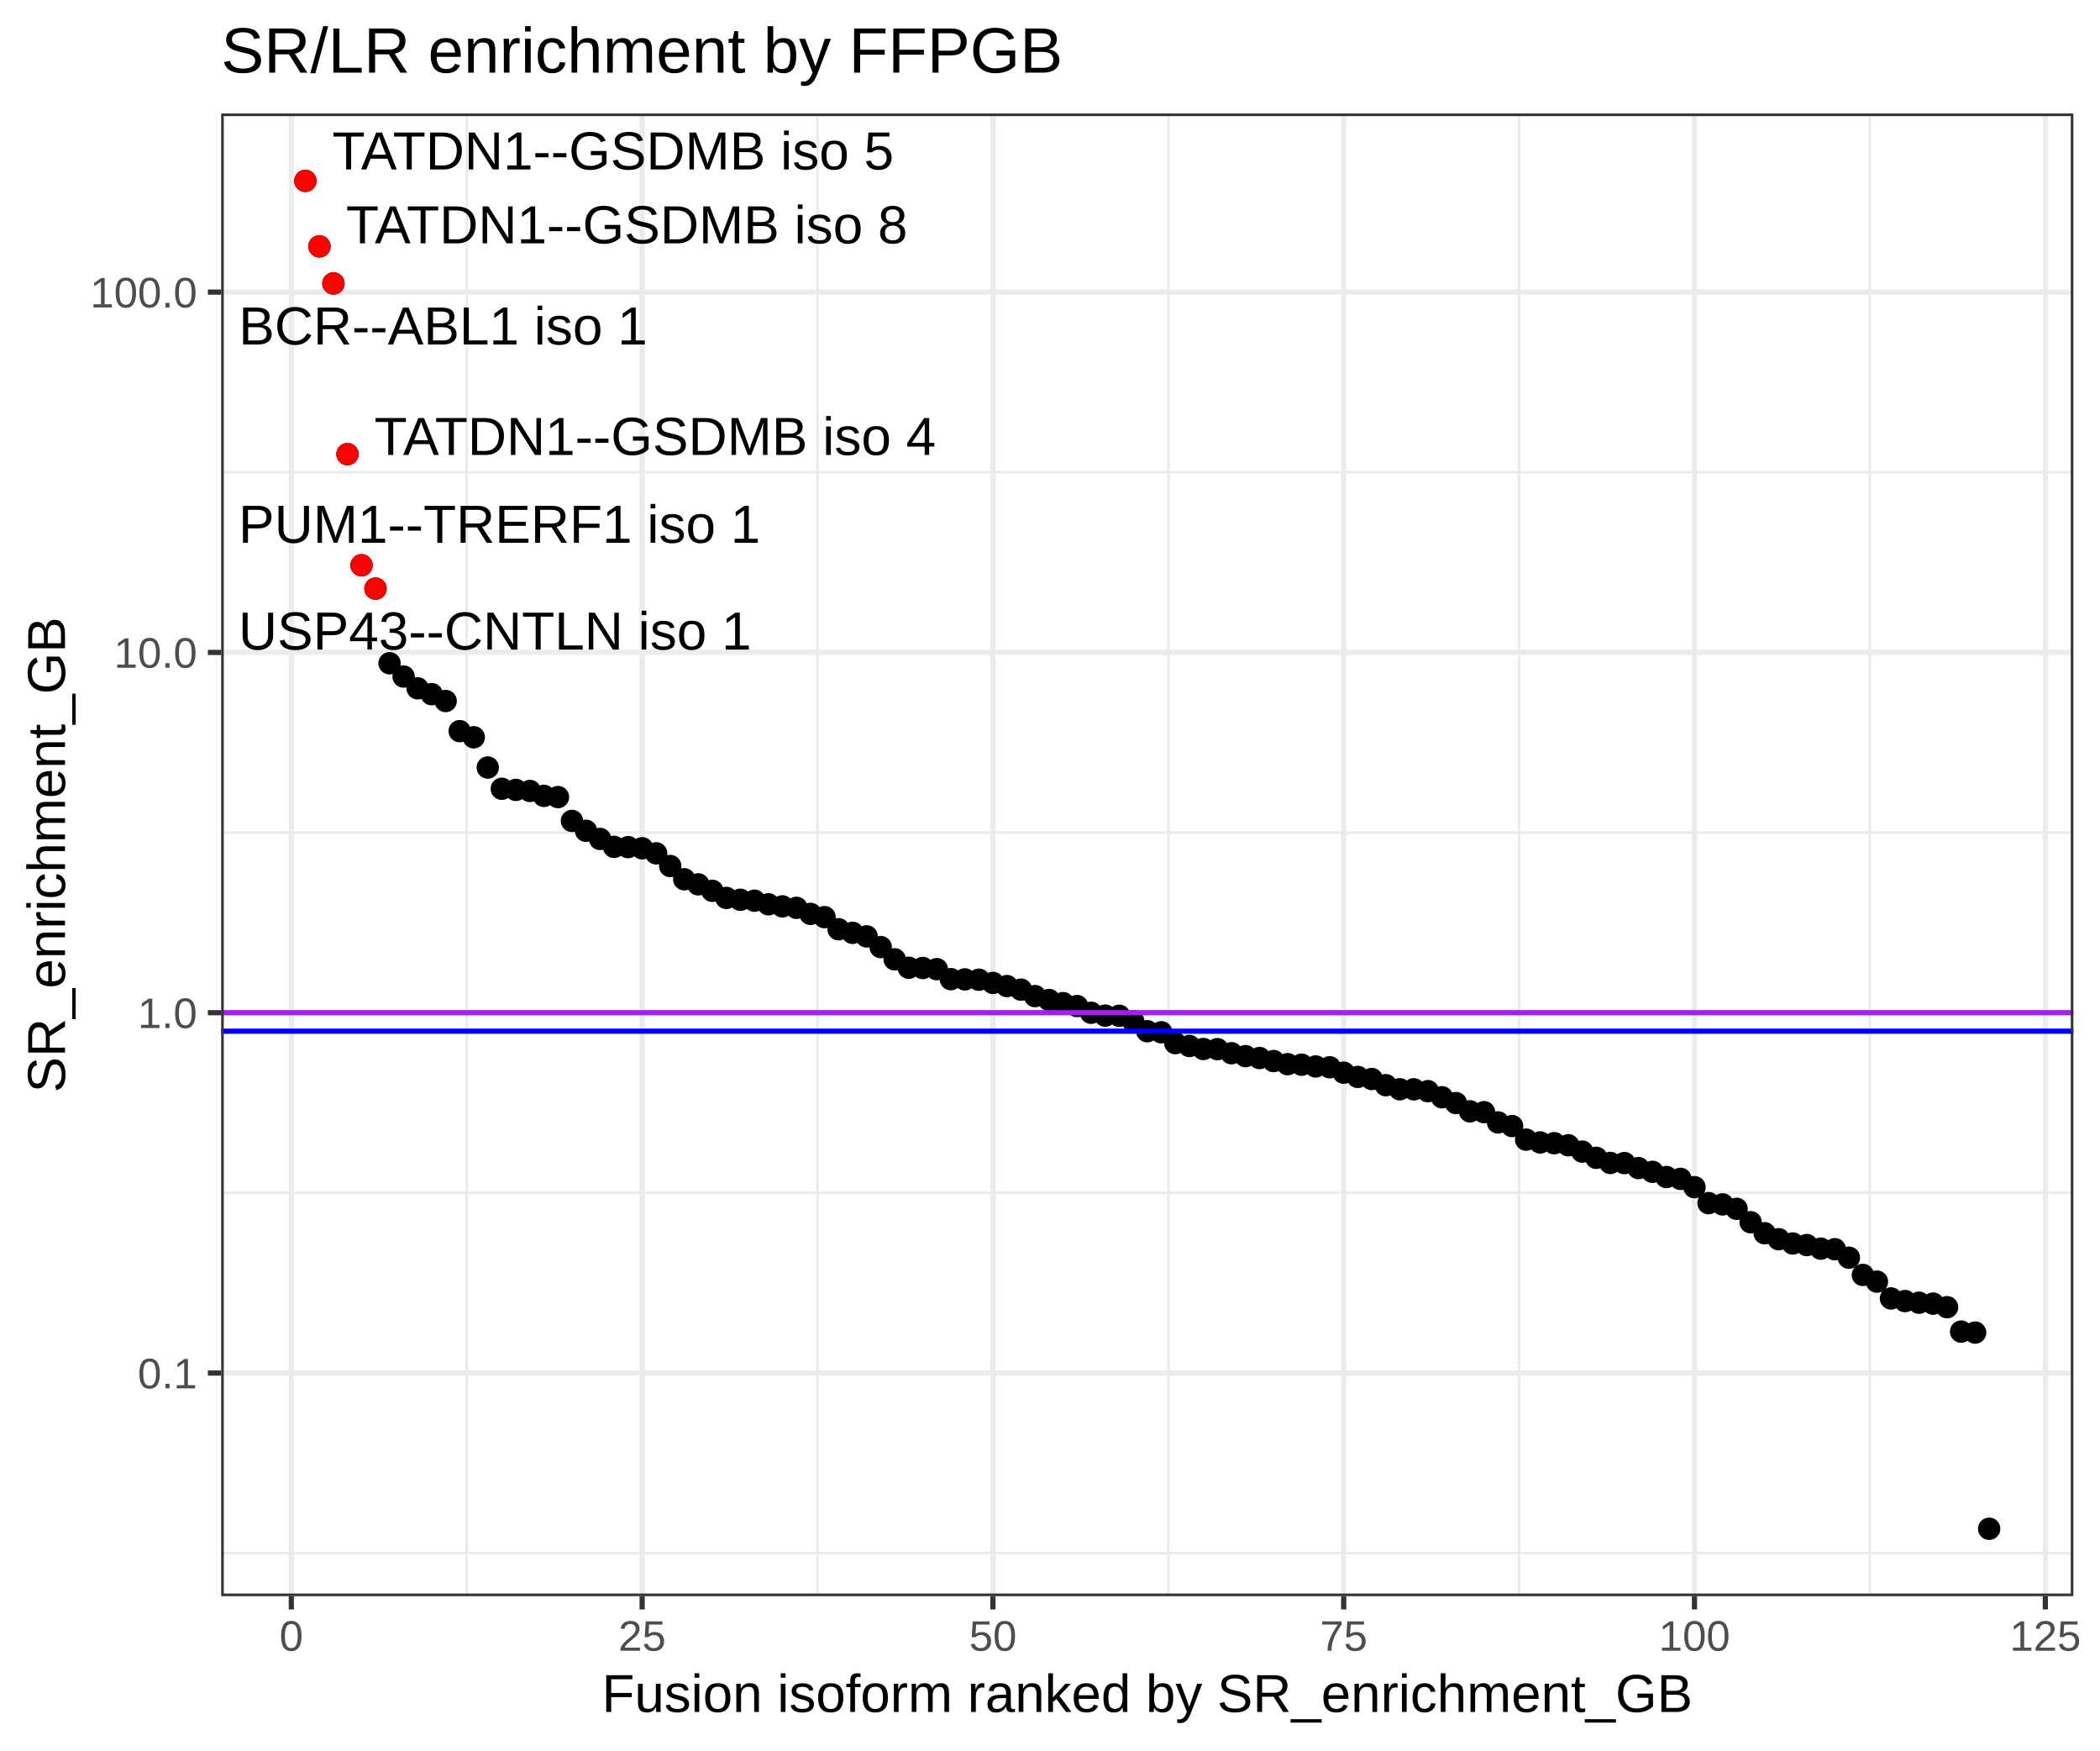
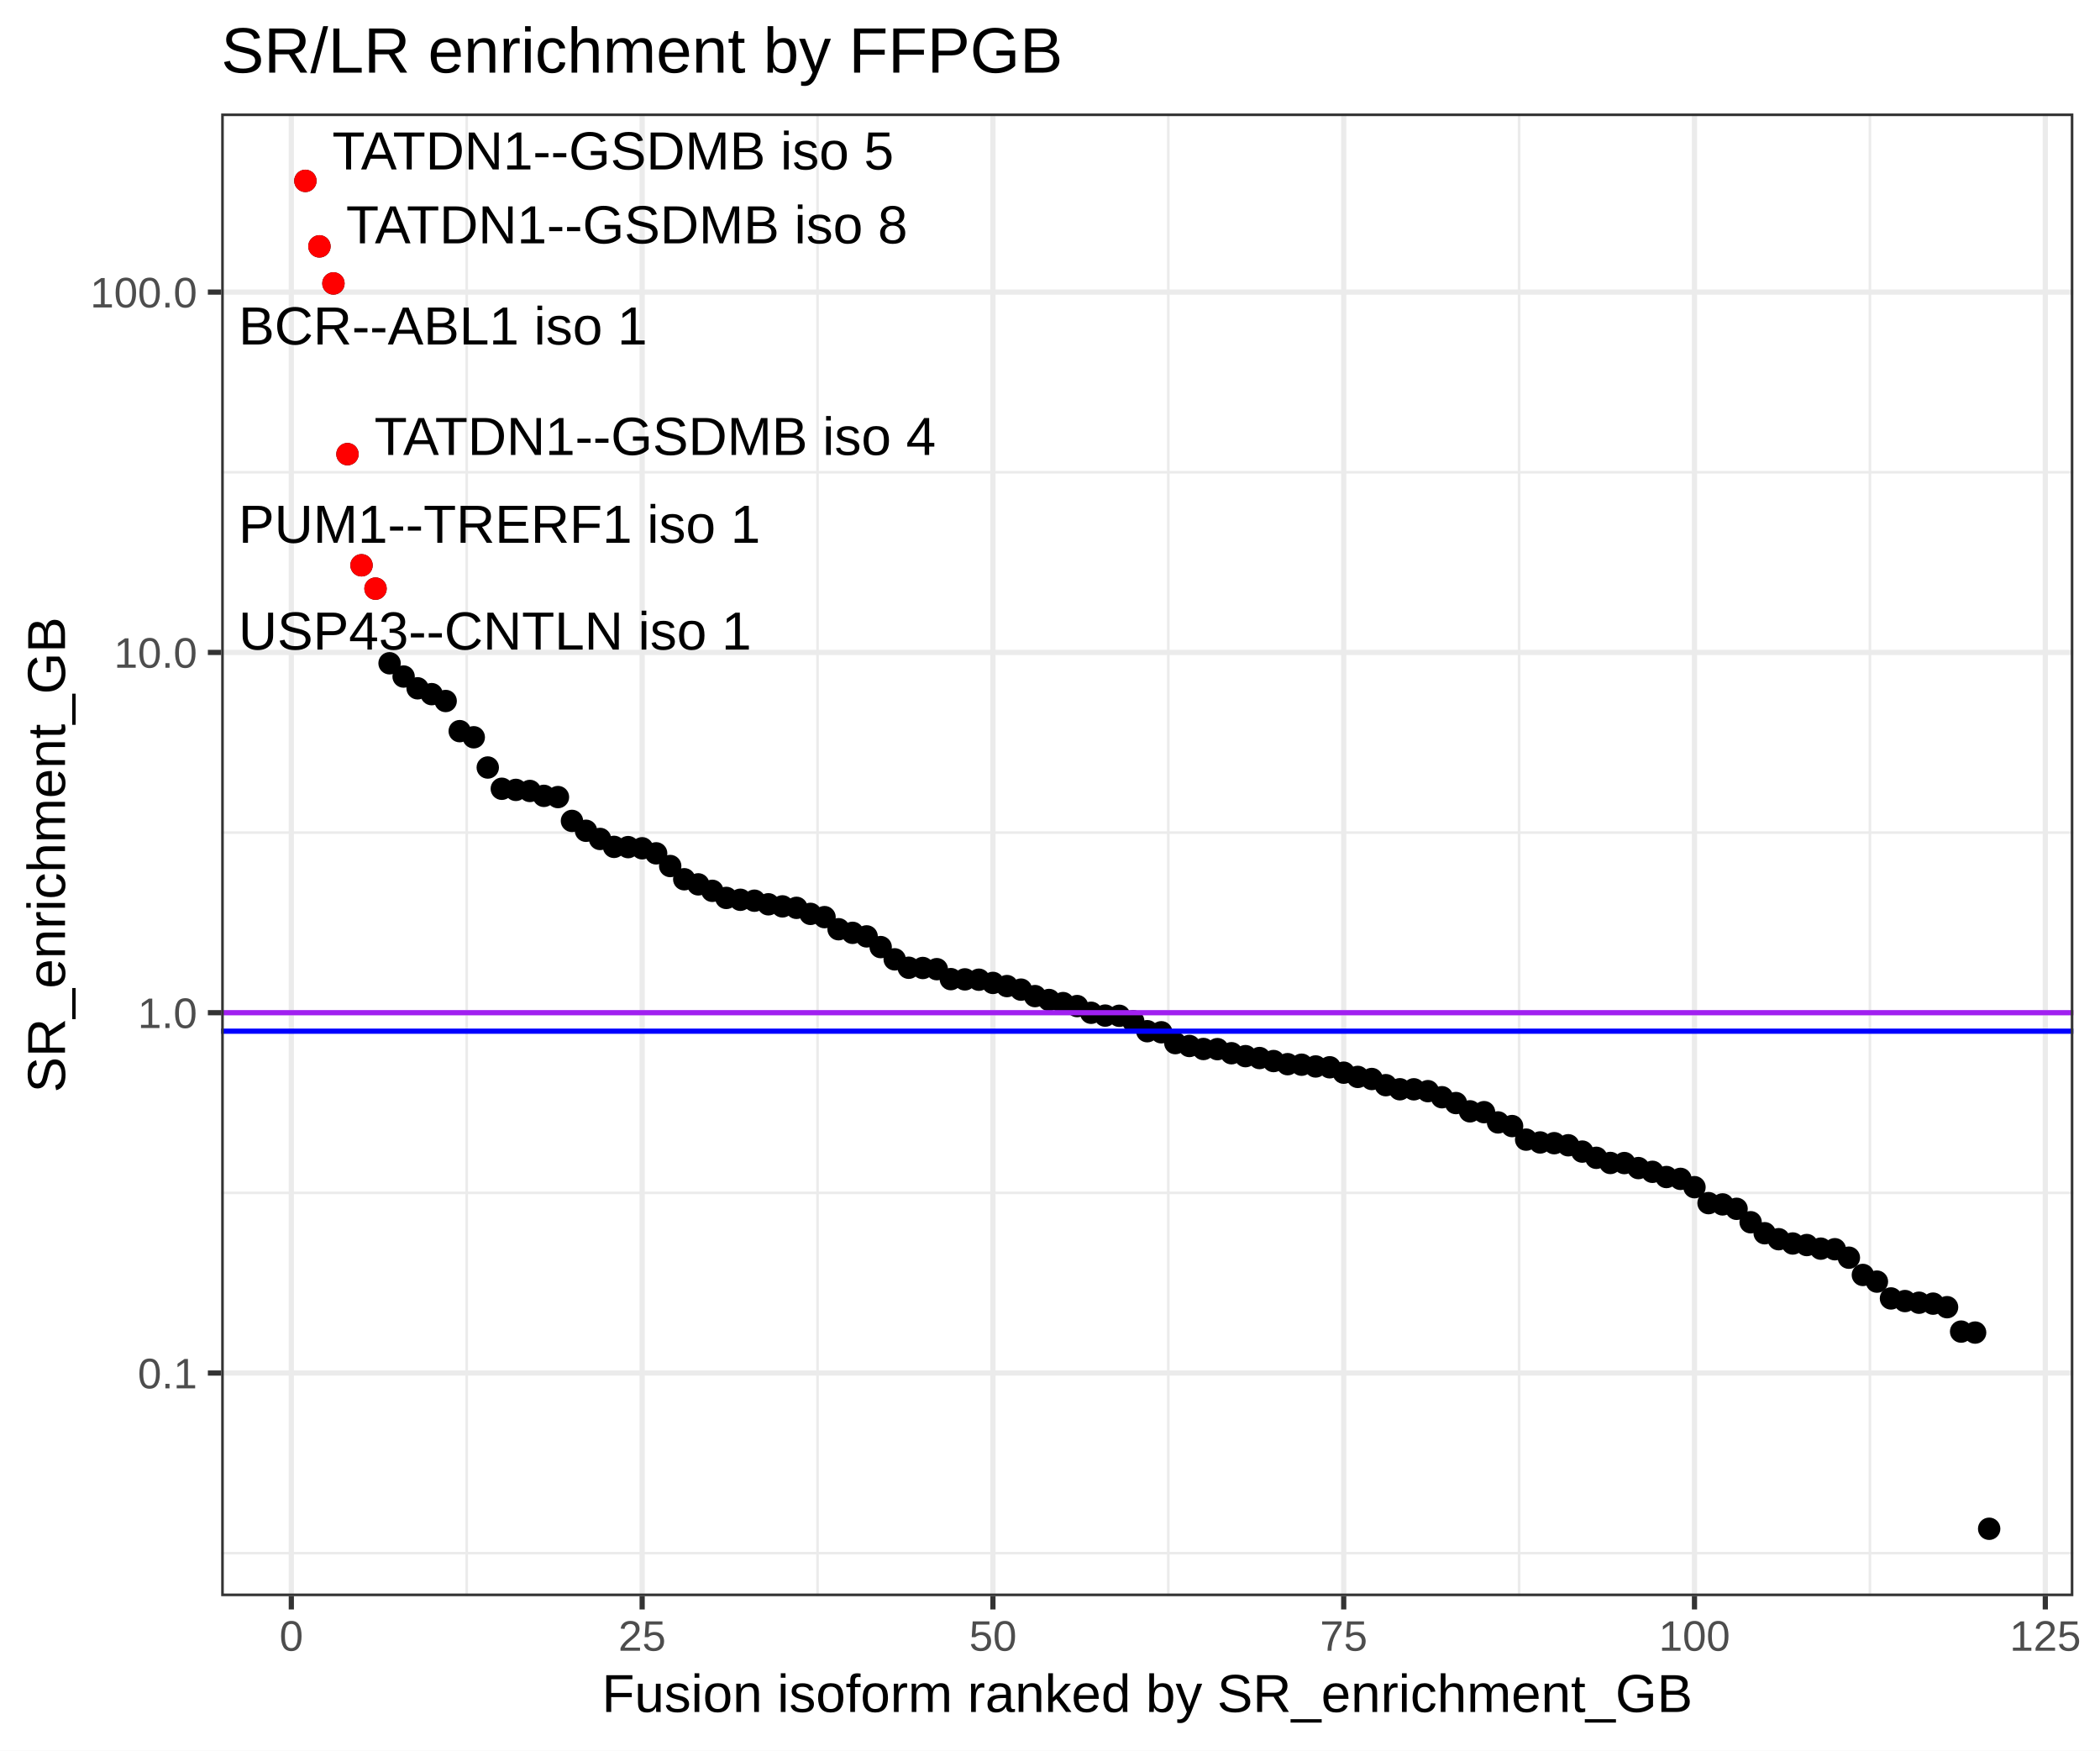
<svg xmlns="http://www.w3.org/2000/svg" class="svglite" width="432.00pt" height="360.00pt" viewBox="0 0 432.00 360.00">
  <defs>
    <style type="text/css">
    .svglite line, .svglite polyline, .svglite polygon, .svglite path, .svglite rect, .svglite circle {
      fill: none;
      stroke: #000000;
      stroke-linecap: round;
      stroke-linejoin: round;
      stroke-miterlimit: 10.00;
    }
    .svglite text {
      white-space: pre;
    }
  </style>
  </defs>
  <rect width="100%" height="100%" style="stroke: none; fill: #FFFFFF;" />
  <defs>
    <clipPath id="cpMC4wMHw0MzIuMDB8MC4wMHwzNjAuMDA=">
      <rect x="0.00" y="0.00" width="432.00" height="360.00" />
    </clipPath>
  </defs>
  <g clip-path="url(#cpMC4wMHw0MzIuMDB8MC4wMHwzNjAuMDA=)">
    <rect x="0" y="0.00" width="432.00" height="360.00" style="stroke-width: 1.07; stroke: #FFFFFF; fill: #FFFFFF;" />
  </g>
  <defs>
    <clipPath id="cpNDUuNTB8NDI2LjUyfDIzLjM0fDMyOC4yNw==">
      <rect x="45.50" y="23.34" width="381.02" height="304.93" />
    </clipPath>
  </defs>
  <g clip-path="url(#cpNDUuNTB8NDI2LjUyfDIzLjM0fDMyOC4yNw==)">
    <rect x="45.50" y="23.34" width="381.02" height="304.93" style="stroke-width: 1.07; stroke: none; fill: #FFFFFF;" />
    <polyline points="45.50,319.43 426.52,319.43 " style="stroke-width: 0.53; stroke: #EBEBEB; stroke-linecap: butt;" />
    <polyline points="45.50,245.33 426.52,245.33 " style="stroke-width: 0.53; stroke: #EBEBEB; stroke-linecap: butt;" />
    <polyline points="45.50,171.23 426.52,171.23 " style="stroke-width: 0.53; stroke: #EBEBEB; stroke-linecap: butt;" />
    <polyline points="45.50,97.13 426.52,97.13 " style="stroke-width: 0.53; stroke: #EBEBEB; stroke-linecap: butt;" />
    <polyline points="96.01,328.27 96.01,23.34 " style="stroke-width: 0.53; stroke: #EBEBEB; stroke-linecap: butt;" />
    <polyline points="168.18,328.27 168.18,23.34 " style="stroke-width: 0.53; stroke: #EBEBEB; stroke-linecap: butt;" />
    <polyline points="240.34,328.27 240.34,23.34 " style="stroke-width: 0.53; stroke: #EBEBEB; stroke-linecap: butt;" />
    <polyline points="312.50,328.27 312.50,23.34 " style="stroke-width: 0.53; stroke: #EBEBEB; stroke-linecap: butt;" />
    <polyline points="384.67,328.27 384.67,23.34 " style="stroke-width: 0.53; stroke: #EBEBEB; stroke-linecap: butt;" />
    <polyline points="45.50,282.38 426.52,282.38 " style="stroke-width: 1.07; stroke: #EBEBEB; stroke-linecap: butt;" />
    <polyline points="45.50,208.28 426.52,208.28 " style="stroke-width: 1.07; stroke: #EBEBEB; stroke-linecap: butt;" />
    <polyline points="45.50,134.18 426.52,134.18 " style="stroke-width: 1.07; stroke: #EBEBEB; stroke-linecap: butt;" />
    <polyline points="45.50,60.07 426.52,60.07 " style="stroke-width: 1.07; stroke: #EBEBEB; stroke-linecap: butt;" />
    <polyline points="59.93,328.27 59.93,23.34 " style="stroke-width: 1.07; stroke: #EBEBEB; stroke-linecap: butt;" />
    <polyline points="132.10,328.27 132.10,23.34 " style="stroke-width: 1.07; stroke: #EBEBEB; stroke-linecap: butt;" />
    <polyline points="204.26,328.27 204.26,23.34 " style="stroke-width: 1.07; stroke: #EBEBEB; stroke-linecap: butt;" />
    <polyline points="276.42,328.27 276.42,23.34 " style="stroke-width: 1.07; stroke: #EBEBEB; stroke-linecap: butt;" />
    <polyline points="348.58,328.27 348.58,23.34 " style="stroke-width: 1.07; stroke: #EBEBEB; stroke-linecap: butt;" />
    <polyline points="420.75,328.27 420.75,23.34 " style="stroke-width: 1.07; stroke: #EBEBEB; stroke-linecap: butt;" />
    <circle cx="62.82" cy="37.20" r="1.95" style="stroke-width: 0.71; fill: #000000;" />
    <circle cx="65.71" cy="50.67" r="1.95" style="stroke-width: 0.71; fill: #000000;" />
    <circle cx="68.59" cy="58.29" r="1.95" style="stroke-width: 0.71; fill: #000000;" />
    <circle cx="71.48" cy="93.40" r="1.95" style="stroke-width: 0.71; fill: #000000;" />
    <circle cx="74.37" cy="116.26" r="1.95" style="stroke-width: 0.71; fill: #000000;" />
    <circle cx="77.25" cy="121.06" r="1.95" style="stroke-width: 0.71; fill: #000000;" />
    <circle cx="80.14" cy="136.41" r="1.95" style="stroke-width: 0.71; fill: #000000;" />
    <circle cx="83.03" cy="139.14" r="1.95" style="stroke-width: 0.71; fill: #000000;" />
    <circle cx="85.91" cy="141.56" r="1.95" style="stroke-width: 0.71; fill: #000000;" />
    <circle cx="88.80" cy="142.76" r="1.95" style="stroke-width: 0.71; fill: #000000;" />
    <circle cx="91.68" cy="144.17" r="1.95" style="stroke-width: 0.71; fill: #000000;" />
    <circle cx="94.57" cy="150.37" r="1.95" style="stroke-width: 0.71; fill: #000000;" />
    <circle cx="97.46" cy="151.63" r="1.95" style="stroke-width: 0.71; fill: #000000;" />
    <circle cx="100.34" cy="157.85" r="1.95" style="stroke-width: 0.71; fill: #000000;" />
    <circle cx="103.23" cy="162.22" r="1.95" style="stroke-width: 0.71; fill: #000000;" />
    <circle cx="106.12" cy="162.45" r="1.95" style="stroke-width: 0.71; fill: #000000;" />
    <circle cx="109.00" cy="162.67" r="1.95" style="stroke-width: 0.71; fill: #000000;" />
    <circle cx="111.89" cy="163.68" r="1.95" style="stroke-width: 0.71; fill: #000000;" />
    <circle cx="114.78" cy="163.93" r="1.95" style="stroke-width: 0.71; fill: #000000;" />
    <circle cx="117.66" cy="168.83" r="1.95" style="stroke-width: 0.71; fill: #000000;" />
    <circle cx="120.55" cy="170.86" r="1.95" style="stroke-width: 0.71; fill: #000000;" />
    <circle cx="123.44" cy="172.54" r="1.95" style="stroke-width: 0.71; fill: #000000;" />
    <circle cx="126.32" cy="174.17" r="1.95" style="stroke-width: 0.71; fill: #000000;" />
    <circle cx="129.21" cy="174.22" r="1.95" style="stroke-width: 0.71; fill: #000000;" />
    <circle cx="132.10" cy="174.46" r="1.95" style="stroke-width: 0.71; fill: #000000;" />
    <circle cx="134.98" cy="175.50" r="1.95" style="stroke-width: 0.71; fill: #000000;" />
    <circle cx="137.87" cy="178.11" r="1.95" style="stroke-width: 0.71; fill: #000000;" />
    <circle cx="140.76" cy="180.83" r="1.95" style="stroke-width: 0.71; fill: #000000;" />
    <circle cx="143.64" cy="181.88" r="1.95" style="stroke-width: 0.71; fill: #000000;" />
    <circle cx="146.53" cy="183.21" r="1.95" style="stroke-width: 0.71; fill: #000000;" />
    <circle cx="149.41" cy="184.67" r="1.95" style="stroke-width: 0.71; fill: #000000;" />
    <circle cx="152.30" cy="185.05" r="1.95" style="stroke-width: 0.71; fill: #000000;" />
    <circle cx="155.19" cy="185.24" r="1.95" style="stroke-width: 0.71; fill: #000000;" />
    <circle cx="158.07" cy="185.98" r="1.95" style="stroke-width: 0.71; fill: #000000;" />
    <circle cx="160.96" cy="186.41" r="1.95" style="stroke-width: 0.71; fill: #000000;" />
    <circle cx="163.85" cy="186.71" r="1.95" style="stroke-width: 0.71; fill: #000000;" />
    <circle cx="166.73" cy="187.95" r="1.95" style="stroke-width: 0.71; fill: #000000;" />
    <circle cx="169.62" cy="188.62" r="1.95" style="stroke-width: 0.71; fill: #000000;" />
    <circle cx="172.51" cy="191.11" r="1.95" style="stroke-width: 0.71; fill: #000000;" />
    <circle cx="175.39" cy="191.85" r="1.95" style="stroke-width: 0.71; fill: #000000;" />
    <circle cx="178.28" cy="192.58" r="1.95" style="stroke-width: 0.71; fill: #000000;" />
    <circle cx="181.17" cy="194.78" r="1.95" style="stroke-width: 0.71; fill: #000000;" />
    <circle cx="184.05" cy="197.30" r="1.95" style="stroke-width: 0.71; fill: #000000;" />
    <circle cx="186.94" cy="199.03" r="1.95" style="stroke-width: 0.71; fill: #000000;" />
    <circle cx="189.83" cy="199.08" r="1.95" style="stroke-width: 0.71; fill: #000000;" />
    <circle cx="192.71" cy="199.32" r="1.95" style="stroke-width: 0.71; fill: #000000;" />
    <circle cx="195.60" cy="201.37" r="1.95" style="stroke-width: 0.71; fill: #000000;" />
    <circle cx="198.49" cy="201.42" r="1.95" style="stroke-width: 0.71; fill: #000000;" />
    <circle cx="201.37" cy="201.49" r="1.95" style="stroke-width: 0.71; fill: #000000;" />
    <circle cx="204.26" cy="202.15" r="1.95" style="stroke-width: 0.71; fill: #000000;" />
    <circle cx="207.15" cy="202.80" r="1.95" style="stroke-width: 0.71; fill: #000000;" />
    <circle cx="210.03" cy="203.53" r="1.95" style="stroke-width: 0.71; fill: #000000;" />
    <circle cx="212.92" cy="204.86" r="1.95" style="stroke-width: 0.71; fill: #000000;" />
    <circle cx="215.80" cy="205.66" r="1.95" style="stroke-width: 0.71; fill: #000000;" />
    <circle cx="218.69" cy="206.30" r="1.95" style="stroke-width: 0.71; fill: #000000;" />
    <circle cx="221.58" cy="206.91" r="1.95" style="stroke-width: 0.71; fill: #000000;" />
    <circle cx="224.46" cy="208.29" r="1.95" style="stroke-width: 0.71; fill: #000000;" />
    <circle cx="227.35" cy="208.87" r="1.95" style="stroke-width: 0.71; fill: #000000;" />
    <circle cx="230.24" cy="208.91" r="1.95" style="stroke-width: 0.71; fill: #000000;" />
    <circle cx="233.12" cy="210.03" r="1.95" style="stroke-width: 0.71; fill: #000000;" />
    <circle cx="236.01" cy="212.08" r="1.95" style="stroke-width: 0.71; fill: #000000;" />
    <circle cx="238.90" cy="212.30" r="1.95" style="stroke-width: 0.71; fill: #000000;" />
    <circle cx="241.78" cy="214.53" r="1.95" style="stroke-width: 0.71; fill: #000000;" />
    <circle cx="244.67" cy="215.12" r="1.95" style="stroke-width: 0.71; fill: #000000;" />
    <circle cx="247.56" cy="215.74" r="1.95" style="stroke-width: 0.71; fill: #000000;" />
    <circle cx="250.44" cy="215.77" r="1.95" style="stroke-width: 0.71; fill: #000000;" />
    <circle cx="253.33" cy="216.61" r="1.95" style="stroke-width: 0.71; fill: #000000;" />
    <circle cx="256.22" cy="217.21" r="1.95" style="stroke-width: 0.71; fill: #000000;" />
    <circle cx="259.10" cy="217.60" r="1.95" style="stroke-width: 0.71; fill: #000000;" />
    <circle cx="261.99" cy="218.22" r="1.95" style="stroke-width: 0.71; fill: #000000;" />
    <circle cx="264.88" cy="218.86" r="1.95" style="stroke-width: 0.71; fill: #000000;" />
    <circle cx="267.76" cy="218.97" r="1.95" style="stroke-width: 0.71; fill: #000000;" />
    <circle cx="270.65" cy="219.33" r="1.95" style="stroke-width: 0.71; fill: #000000;" />
    <circle cx="273.54" cy="219.50" r="1.95" style="stroke-width: 0.71; fill: #000000;" />
    <circle cx="276.42" cy="220.61" r="1.95" style="stroke-width: 0.71; fill: #000000;" />
    <circle cx="279.31" cy="221.48" r="1.95" style="stroke-width: 0.71; fill: #000000;" />
    <circle cx="282.19" cy="221.91" r="1.95" style="stroke-width: 0.71; fill: #000000;" />
    <circle cx="285.08" cy="223.18" r="1.95" style="stroke-width: 0.71; fill: #000000;" />
    <circle cx="287.97" cy="224.02" r="1.95" style="stroke-width: 0.71; fill: #000000;" />
    <circle cx="290.85" cy="224.03" r="1.95" style="stroke-width: 0.71; fill: #000000;" />
    <circle cx="293.74" cy="224.41" r="1.95" style="stroke-width: 0.71; fill: #000000;" />
    <circle cx="296.63" cy="225.66" r="1.95" style="stroke-width: 0.71; fill: #000000;" />
    <circle cx="299.51" cy="226.86" r="1.95" style="stroke-width: 0.71; fill: #000000;" />
    <circle cx="302.40" cy="228.56" r="1.95" style="stroke-width: 0.71; fill: #000000;" />
    <circle cx="305.29" cy="228.73" r="1.95" style="stroke-width: 0.71; fill: #000000;" />
    <circle cx="308.17" cy="230.84" r="1.95" style="stroke-width: 0.71; fill: #000000;" />
    <circle cx="311.06" cy="231.59" r="1.95" style="stroke-width: 0.71; fill: #000000;" />
    <circle cx="313.95" cy="234.38" r="1.95" style="stroke-width: 0.71; fill: #000000;" />
    <circle cx="316.83" cy="234.96" r="1.95" style="stroke-width: 0.71; fill: #000000;" />
    <circle cx="319.72" cy="235.11" r="1.95" style="stroke-width: 0.71; fill: #000000;" />
    <circle cx="322.61" cy="235.54" r="1.95" style="stroke-width: 0.71; fill: #000000;" />
    <circle cx="325.49" cy="236.84" r="1.95" style="stroke-width: 0.71; fill: #000000;" />
    <circle cx="328.38" cy="238.12" r="1.95" style="stroke-width: 0.71; fill: #000000;" />
    <circle cx="331.27" cy="239.18" r="1.95" style="stroke-width: 0.71; fill: #000000;" />
    <circle cx="334.15" cy="239.20" r="1.95" style="stroke-width: 0.71; fill: #000000;" />
    <circle cx="337.04" cy="240.23" r="1.95" style="stroke-width: 0.71; fill: #000000;" />
    <circle cx="339.93" cy="241.00" r="1.95" style="stroke-width: 0.71; fill: #000000;" />
    <circle cx="342.81" cy="242.07" r="1.95" style="stroke-width: 0.71; fill: #000000;" />
    <circle cx="345.70" cy="242.45" r="1.95" style="stroke-width: 0.71; fill: #000000;" />
    <circle cx="348.58" cy="244.16" r="1.95" style="stroke-width: 0.71; fill: #000000;" />
    <circle cx="351.47" cy="247.44" r="1.95" style="stroke-width: 0.71; fill: #000000;" />
    <circle cx="354.36" cy="247.70" r="1.95" style="stroke-width: 0.71; fill: #000000;" />
    <circle cx="357.24" cy="248.61" r="1.95" style="stroke-width: 0.71; fill: #000000;" />
    <circle cx="360.13" cy="251.37" r="1.95" style="stroke-width: 0.71; fill: #000000;" />
    <circle cx="363.02" cy="253.63" r="1.95" style="stroke-width: 0.71; fill: #000000;" />
    <circle cx="365.90" cy="254.86" r="1.95" style="stroke-width: 0.71; fill: #000000;" />
    <circle cx="368.79" cy="255.74" r="1.95" style="stroke-width: 0.71; fill: #000000;" />
    <circle cx="371.68" cy="256.06" r="1.95" style="stroke-width: 0.71; fill: #000000;" />
    <circle cx="374.56" cy="256.80" r="1.95" style="stroke-width: 0.71; fill: #000000;" />
    <circle cx="377.45" cy="256.92" r="1.95" style="stroke-width: 0.71; fill: #000000;" />
    <circle cx="380.34" cy="258.66" r="1.95" style="stroke-width: 0.71; fill: #000000;" />
    <circle cx="383.22" cy="262.21" r="1.95" style="stroke-width: 0.71; fill: #000000;" />
    <circle cx="386.11" cy="263.58" r="1.95" style="stroke-width: 0.71; fill: #000000;" />
    <circle cx="389.00" cy="267.04" r="1.95" style="stroke-width: 0.71; fill: #000000;" />
    <circle cx="391.88" cy="267.58" r="1.95" style="stroke-width: 0.71; fill: #000000;" />
    <circle cx="394.77" cy="267.92" r="1.95" style="stroke-width: 0.71; fill: #000000;" />
    <circle cx="397.66" cy="268.11" r="1.95" style="stroke-width: 0.71; fill: #000000;" />
    <circle cx="400.54" cy="268.84" r="1.95" style="stroke-width: 0.71; fill: #000000;" />
    <circle cx="403.43" cy="273.86" r="1.95" style="stroke-width: 0.71; fill: #000000;" />
    <circle cx="406.31" cy="274.06" r="1.95" style="stroke-width: 0.71; fill: #000000;" />
    <circle cx="409.20" cy="314.41" r="1.95" style="stroke-width: 0.71; fill: #000000;" />
    <line x1="45.50" y1="208.28" x2="426.52" y2="208.28" style="stroke-width: 1.07; stroke: #A020F0; stroke-linecap: butt;" />
    <line x1="45.50" y1="212.08" x2="426.52" y2="212.08" style="stroke-width: 1.07; stroke: #0000FF; stroke-linecap: butt;" />
    <circle cx="62.82" cy="37.20" r="1.95" style="stroke-width: 0.71; stroke: #FF0000; fill: #FF0000;" />
    <circle cx="65.71" cy="50.67" r="1.95" style="stroke-width: 0.71; stroke: #FF0000; fill: #FF0000;" />
    <circle cx="68.59" cy="58.29" r="1.95" style="stroke-width: 0.71; stroke: #FF0000; fill: #FF0000;" />
    <circle cx="71.48" cy="93.40" r="1.95" style="stroke-width: 0.71; stroke: #FF0000; fill: #FF0000;" />
    <circle cx="74.37" cy="116.26" r="1.95" style="stroke-width: 0.71; stroke: #FF0000; fill: #FF0000;" />
    <circle cx="77.25" cy="121.06" r="1.95" style="stroke-width: 0.71; stroke: #FF0000; fill: #FF0000;" />
-     <text x="126.11" y="34.85" text-anchor="middle" style="font-size: 11.04px; font-family: &quot;Arial&quot;;" textLength="117.06px" lengthAdjust="spacingAndGlyphs">TATDN1--GSDMB iso 5</text>
+     <text x="126.10" y="34.85" text-anchor="middle" style="font-size: 11.04px; font-family: &quot;Arial&quot;;" textLength="117.06px" lengthAdjust="spacingAndGlyphs">TATDN1--GSDMB iso 5</text>
    <text x="128.95" y="50.05" text-anchor="middle" style="font-size: 11.04px; font-family: &quot;Arial&quot;;" textLength="117.06px" lengthAdjust="spacingAndGlyphs">TATDN1--GSDMB iso 8</text>
-     <text x="91.14" y="70.85" text-anchor="middle" style="font-size: 11.04px; font-family: &quot;Arial&quot;;" textLength="83.98px" lengthAdjust="spacingAndGlyphs">BCR--ABL1 iso 1</text>
+     <text x="91.12" y="70.85" text-anchor="middle" style="font-size: 11.04px; font-family: &quot;Arial&quot;;" textLength="83.98px" lengthAdjust="spacingAndGlyphs">BCR--ABL1 iso 1</text>
    <text x="134.77" y="93.56" text-anchor="middle" style="font-size: 11.04px; font-family: &quot;Arial&quot;;" textLength="117.06px" lengthAdjust="spacingAndGlyphs">TATDN1--GSDMB iso 4</text>
    <text x="102.75" y="111.63" text-anchor="middle" style="font-size: 11.04px; font-family: &quot;Arial&quot;;" textLength="107.25px" lengthAdjust="spacingAndGlyphs">PUM1--TRERF1 iso 1</text>
    <text x="101.82" y="133.59" text-anchor="middle" style="font-size: 11.04px; font-family: &quot;Arial&quot;;" textLength="105.42px" lengthAdjust="spacingAndGlyphs">USP43--CNTLN iso 1</text>
    <rect x="45.50" y="23.34" width="381.02" height="304.93" style="stroke-width: 1.07; stroke: #333333;" />
  </g>
  <g clip-path="url(#cpMC4wMHw0MzIuMDB8MC4wMHwzNjAuMDA=)">
    <text x="40.57" y="285.54" text-anchor="end" style="font-size: 8.80px;fill: #4D4D4D; font-family: &quot;Arial&quot;;" textLength="12.23px" lengthAdjust="spacingAndGlyphs">0.1</text>
    <text x="40.57" y="211.43" text-anchor="end" style="font-size: 8.80px;fill: #4D4D4D; font-family: &quot;Arial&quot;;" textLength="12.23px" lengthAdjust="spacingAndGlyphs">1.0</text>
    <text x="40.57" y="137.33" text-anchor="end" style="font-size: 8.80px;fill: #4D4D4D; font-family: &quot;Arial&quot;;" textLength="17.13px" lengthAdjust="spacingAndGlyphs">10.0</text>
    <text x="40.57" y="63.23" text-anchor="end" style="font-size: 8.80px;fill: #4D4D4D; font-family: &quot;Arial&quot;;" textLength="22.02px" lengthAdjust="spacingAndGlyphs">100.0</text>
    <polyline points="42.76,282.38 45.50,282.38 " style="stroke-width: 1.07; stroke: #333333; stroke-linecap: butt;" />
    <polyline points="42.76,208.28 45.50,208.28 " style="stroke-width: 1.07; stroke: #333333; stroke-linecap: butt;" />
    <polyline points="42.76,134.18 45.50,134.18 " style="stroke-width: 1.07; stroke: #333333; stroke-linecap: butt;" />
    <polyline points="42.76,60.07 45.50,60.07 " style="stroke-width: 1.07; stroke: #333333; stroke-linecap: butt;" />
    <polyline points="59.93,331.01 59.93,328.27 " style="stroke-width: 1.07; stroke: #333333; stroke-linecap: butt;" />
    <polyline points="132.10,331.01 132.10,328.27 " style="stroke-width: 1.07; stroke: #333333; stroke-linecap: butt;" />
    <polyline points="204.26,331.01 204.26,328.27 " style="stroke-width: 1.07; stroke: #333333; stroke-linecap: butt;" />
    <polyline points="276.42,331.01 276.42,328.27 " style="stroke-width: 1.07; stroke: #333333; stroke-linecap: butt;" />
    <polyline points="348.58,331.01 348.58,328.27 " style="stroke-width: 1.07; stroke: #333333; stroke-linecap: butt;" />
    <polyline points="420.75,331.01 420.75,328.27 " style="stroke-width: 1.07; stroke: #333333; stroke-linecap: butt;" />
    <text x="59.93" y="339.50" text-anchor="middle" style="font-size: 8.80px;fill: #4D4D4D; font-family: &quot;Arial&quot;;" textLength="4.90px" lengthAdjust="spacingAndGlyphs">0</text>
    <text x="132.10" y="339.50" text-anchor="middle" style="font-size: 8.80px;fill: #4D4D4D; font-family: &quot;Arial&quot;;" textLength="9.79px" lengthAdjust="spacingAndGlyphs">25</text>
    <text x="204.26" y="339.50" text-anchor="middle" style="font-size: 8.80px;fill: #4D4D4D; font-family: &quot;Arial&quot;;" textLength="9.79px" lengthAdjust="spacingAndGlyphs">50</text>
    <text x="276.42" y="339.50" text-anchor="middle" style="font-size: 8.80px;fill: #4D4D4D; font-family: &quot;Arial&quot;;" textLength="9.79px" lengthAdjust="spacingAndGlyphs">75</text>
    <text x="348.58" y="339.50" text-anchor="middle" style="font-size: 8.80px;fill: #4D4D4D; font-family: &quot;Arial&quot;;" textLength="14.69px" lengthAdjust="spacingAndGlyphs">100</text>
    <text x="420.75" y="339.50" text-anchor="middle" style="font-size: 8.80px;fill: #4D4D4D; font-family: &quot;Arial&quot;;" textLength="14.69px" lengthAdjust="spacingAndGlyphs">125</text>
    <text x="236.01" y="352.09" text-anchor="middle" style="font-size: 11.00px; font-family: &quot;Arial&quot;;" textLength="224.40px" lengthAdjust="spacingAndGlyphs">Fusion isoform ranked by SR_enrichment_GB</text>
    <text transform="translate(13.37,175.80) rotate(-90)" text-anchor="middle" style="font-size: 11.00px; font-family: &quot;Arial&quot;;" textLength="97.83px" lengthAdjust="spacingAndGlyphs">SR_enrichment_GB</text>
    <text x="45.50" y="14.94" style="font-size: 13.20px; font-family: &quot;Arial&quot;;" textLength="173.00px" lengthAdjust="spacingAndGlyphs">SR/LR enrichment by FFPGB</text>
  </g>
</svg>
